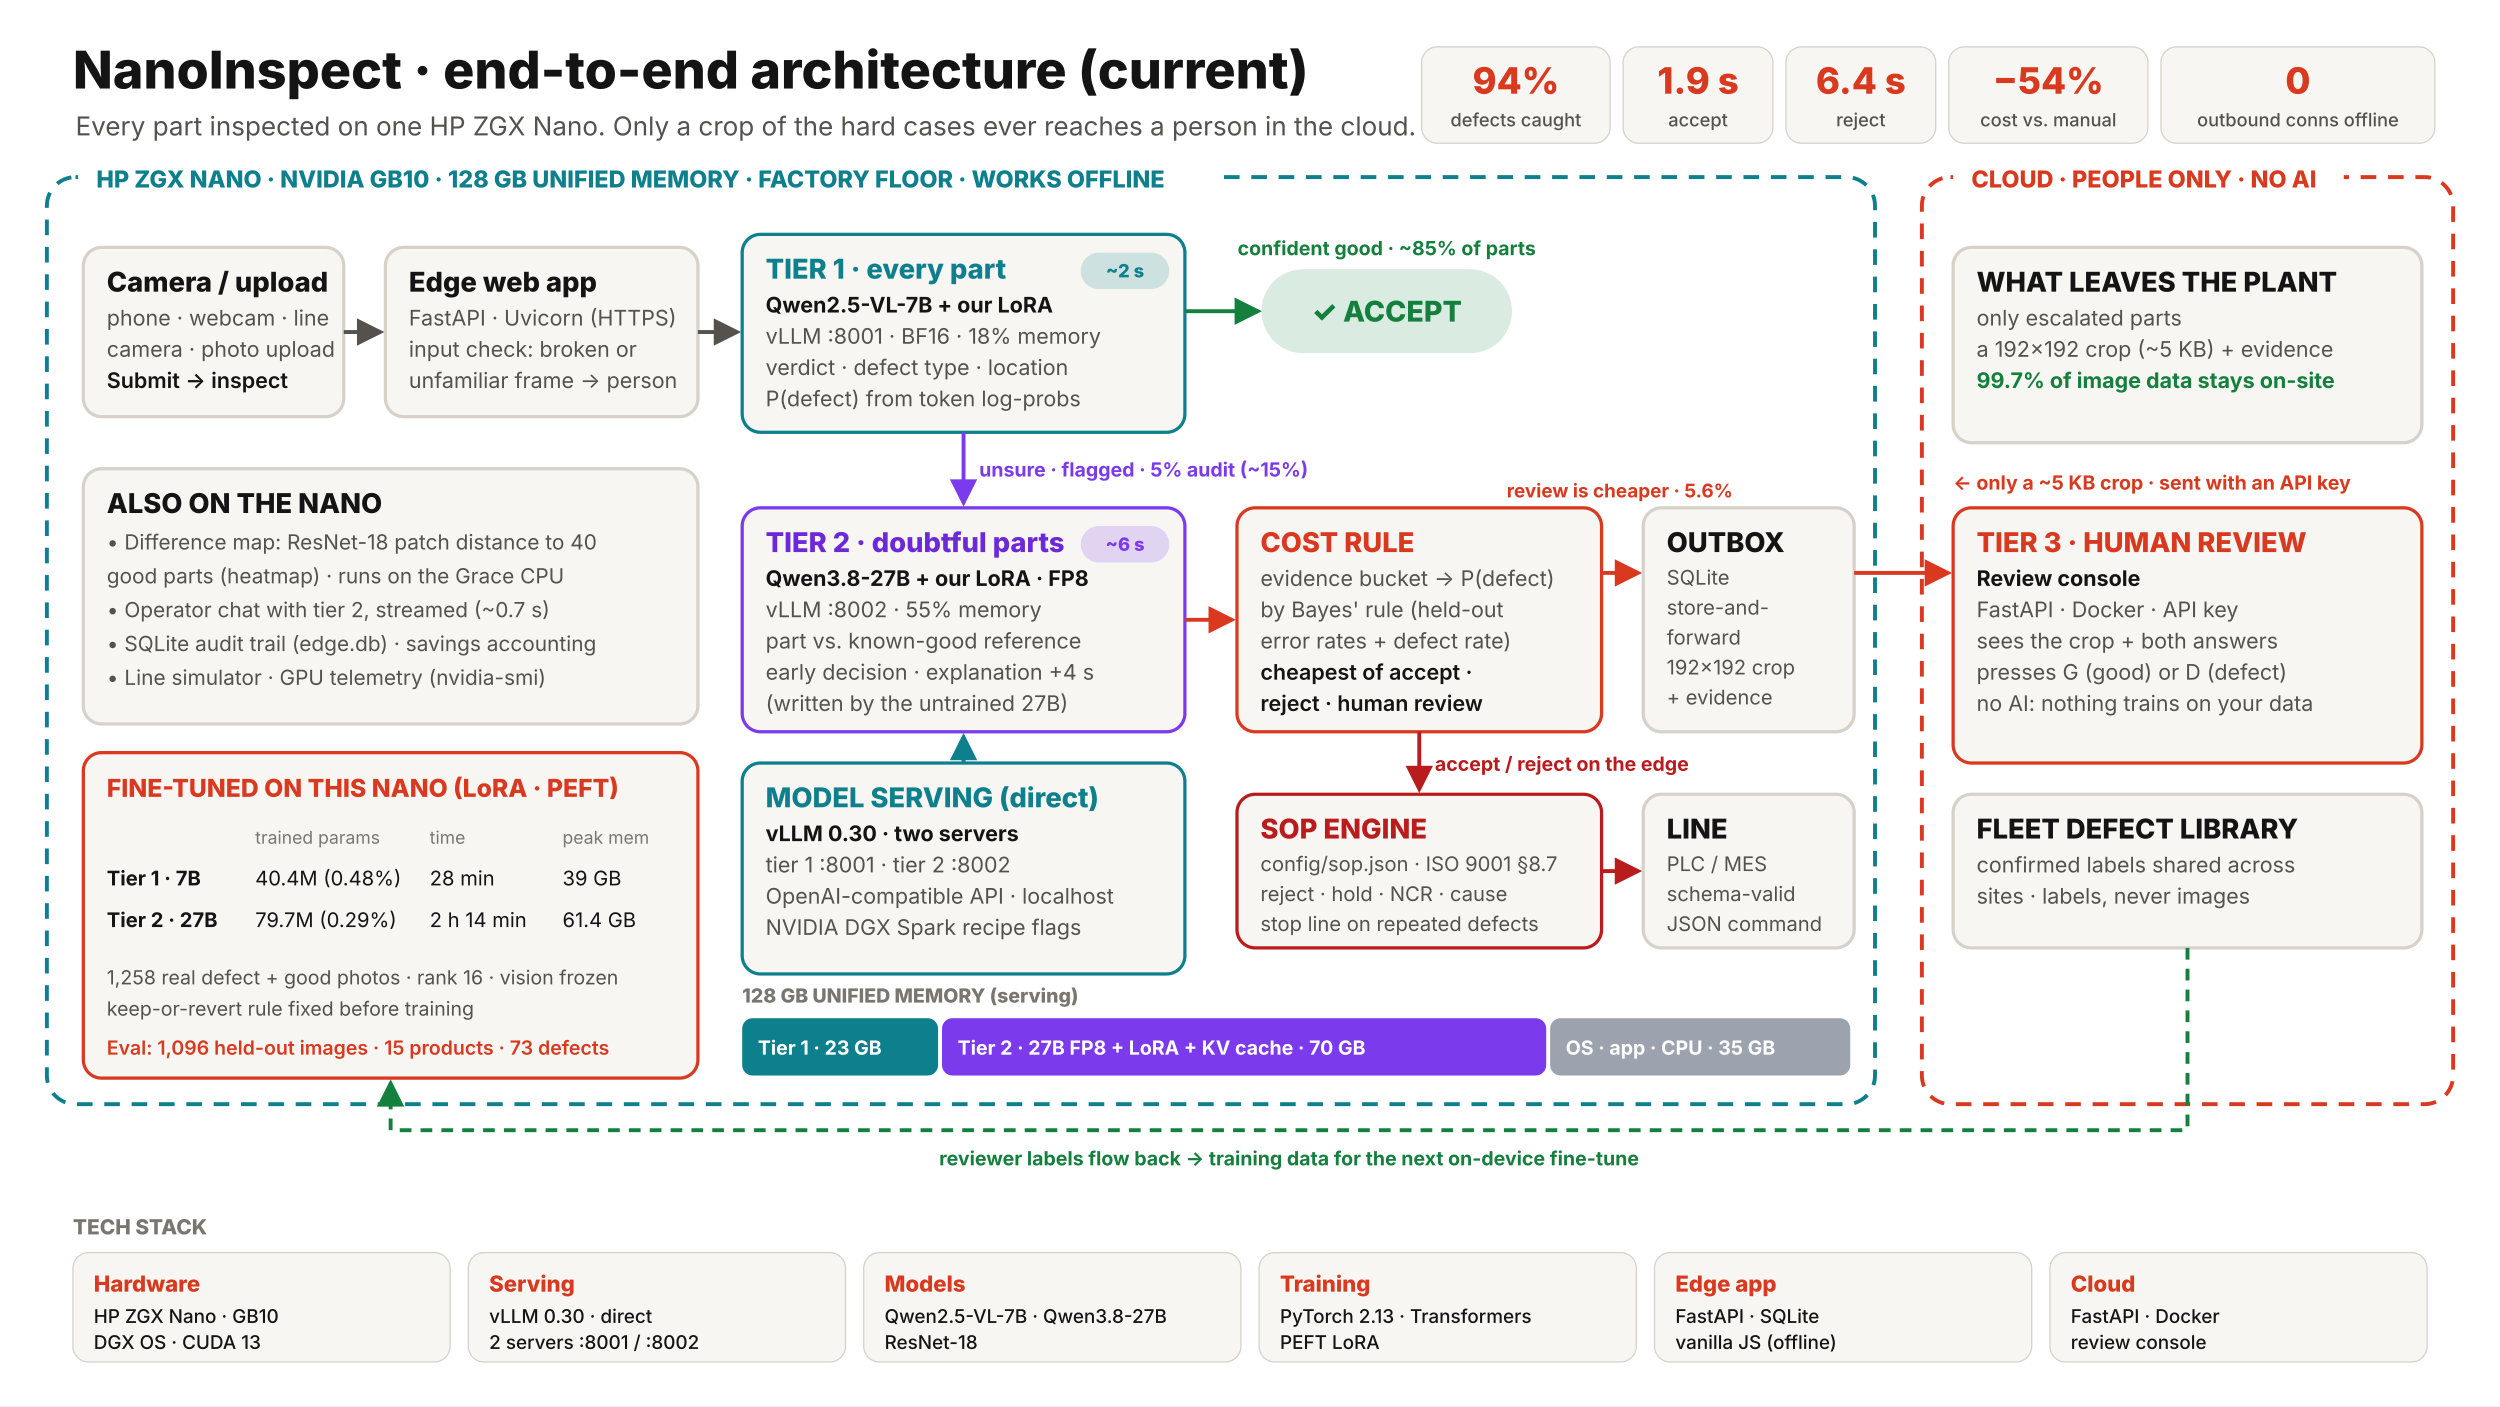
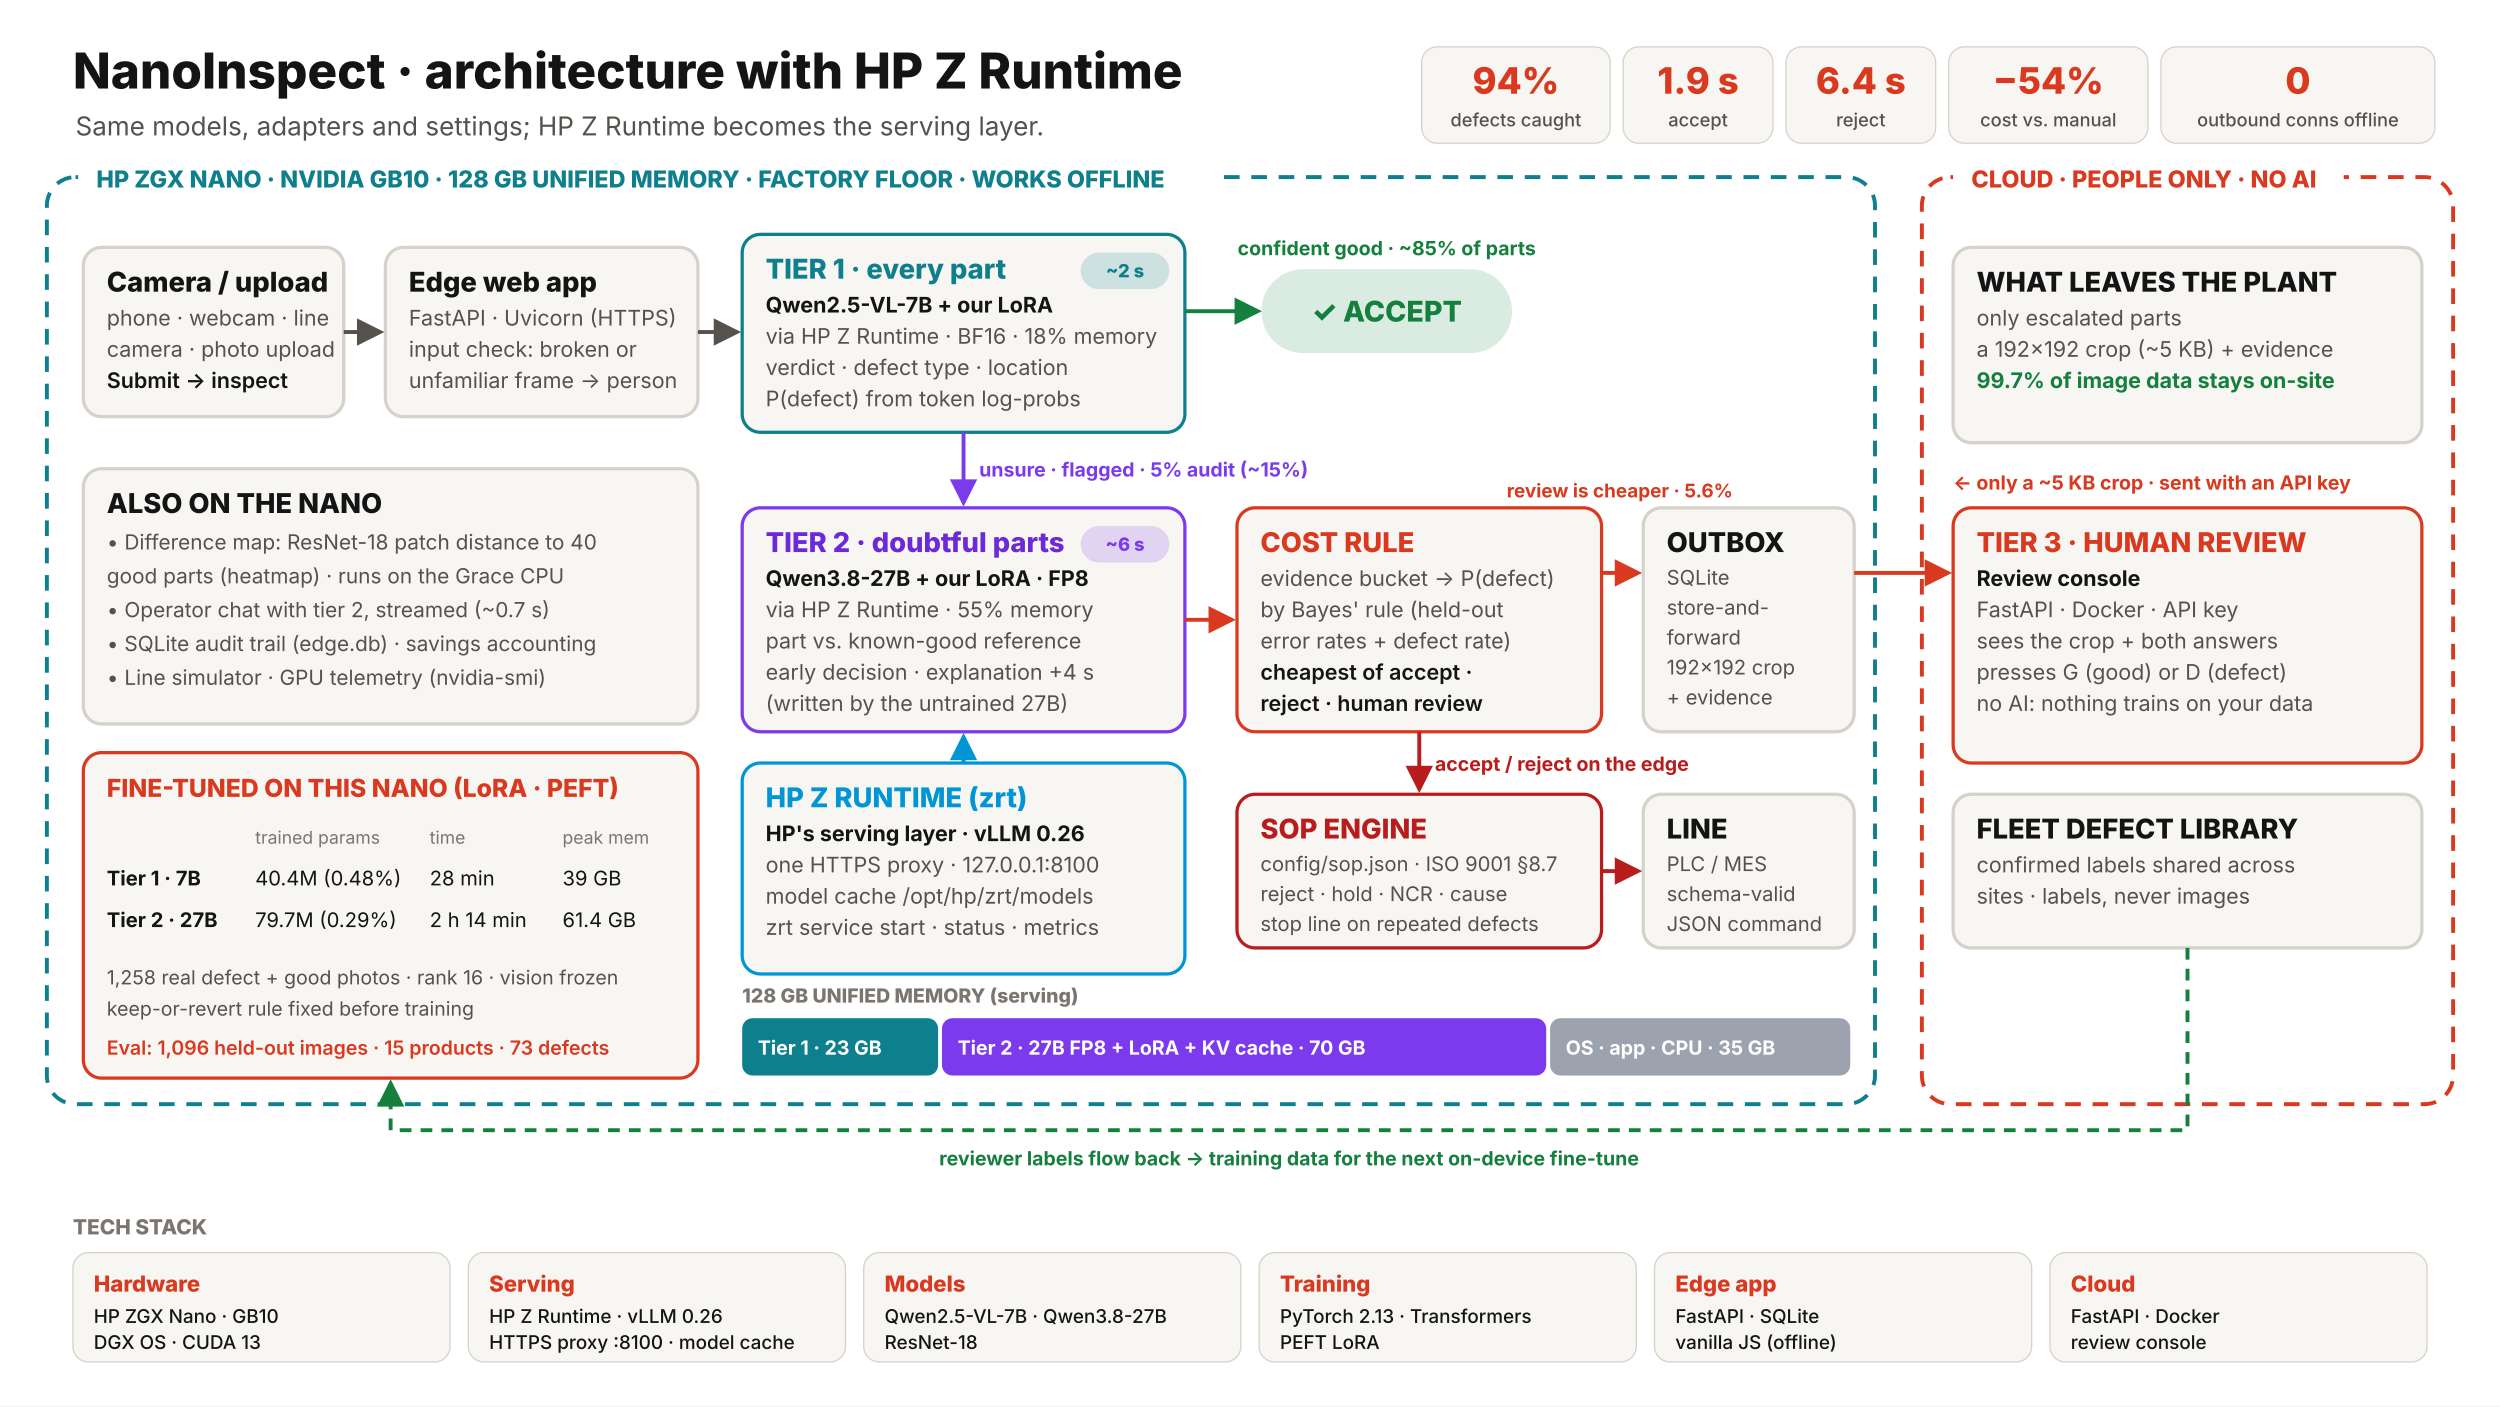
<svg xmlns="http://www.w3.org/2000/svg" viewBox="0 0 1920 1080" width="1920" height="1080">
  <defs>
    <marker id="m15803d" viewBox="0 0 10 10" refX="8.5" refY="5" markerWidth="7" markerHeight="7" orient="auto-start-reverse">
      <path d="M0,0 L10,5 L0,10 z" fill="#15803d" />
    </marker>
    <marker id="m0096d6" viewBox="0 0 10 10" refX="8.5" refY="5" markerWidth="7" markerHeight="7" orient="auto-start-reverse">
      <path d="M0,0 L10,5 L0,10 z" fill="#0096d6" />
    </marker>
    <marker id="m7c3aed" viewBox="0 0 10 10" refX="8.5" refY="5" markerWidth="7" markerHeight="7" orient="auto-start-reverse">
      <path d="M0,0 L10,5 L0,10 z" fill="#7c3aed" />
    </marker>
    <marker id="mb91c1c" viewBox="0 0 10 10" refX="8.5" refY="5" markerWidth="7" markerHeight="7" orient="auto-start-reverse">
      <path d="M0,0 L10,5 L0,10 z" fill="#b91c1c" />
    </marker>
    <marker id="md9391f" viewBox="0 0 10 10" refX="8.5" refY="5" markerWidth="7" markerHeight="7" orient="auto-start-reverse">
      <path d="M0,0 L10,5 L0,10 z" fill="#d9391f" />
    </marker>
    <marker id="m55524d" viewBox="0 0 10 10" refX="8.5" refY="5" markerWidth="7" markerHeight="7" orient="auto-start-reverse">
      <path d="M0,0 L10,5 L0,10 z" fill="#55524d" />
    </marker>
    <marker id="m141414" viewBox="0 0 10 10" refX="8.5" refY="5" markerWidth="7" markerHeight="7" orient="auto-start-reverse">
      <path d="M0,0 L10,5 L0,10 z" fill="#141414" />
    </marker>
    <marker id="m0e7f8c" viewBox="0 0 10 10" refX="8.5" refY="5" markerWidth="7" markerHeight="7" orient="auto-start-reverse">
      <path d="M0,0 L10,5 L0,10 z" fill="#0e7f8c" />
    </marker>
  </defs>
  <rect width="1920" height="1080" fill="#ffffff" />
-   <text x="56" y="68" font-size="40" font-weight="800" fill="#141414" text-anchor="start" font-family="Inter,Segoe UI,Helvetica,Arial,sans-serif">NanoInspect · end-to-end architecture (current)</text>
-   <text x="58" y="104" font-size="20" font-weight="400" fill="#55524d" text-anchor="start" font-family="Inter,Segoe UI,Helvetica,Arial,sans-serif">Every part inspected on one HP ZGX Nano. Only a crop of the hard cases ever reaches a person in the cloud.</text>
+   <text x="56" y="68" font-size="38" font-weight="800" fill="#141414" text-anchor="start" font-family="Inter,Segoe UI,Helvetica,Arial,sans-serif">NanoInspect · architecture with HP Z Runtime</text>
+   <text x="58" y="104" font-size="20" font-weight="400" fill="#55524d" text-anchor="start" font-family="Inter,Segoe UI,Helvetica,Arial,sans-serif">Same models, adapters and settings; HP Z Runtime becomes the serving layer.</text>
  <rect x="1659.6" y="36" width="210.4" height="74" rx="12" fill="#f7f6f3" stroke="#d6d2ca" />
  <text x="1764.8" y="72" font-size="28" font-weight="800" fill="#d9391f" text-anchor="middle" font-family="Inter,Segoe UI,Helvetica,Arial,sans-serif">0</text>
  <text x="1764.8" y="97" font-size="14" font-weight="500" fill="#55524d" text-anchor="middle" font-family="Inter,Segoe UI,Helvetica,Arial,sans-serif">outbound conns offline</text>
  <rect x="1496.6" y="36" width="153.0" height="74" rx="12" fill="#f7f6f3" stroke="#d6d2ca" />
  <text x="1573.1" y="72" font-size="28" font-weight="800" fill="#d9391f" text-anchor="middle" font-family="Inter,Segoe UI,Helvetica,Arial,sans-serif">−54%</text>
  <text x="1573.1" y="97" font-size="14" font-weight="500" fill="#55524d" text-anchor="middle" font-family="Inter,Segoe UI,Helvetica,Arial,sans-serif">cost vs. manual</text>
  <rect x="1371.6" y="36" width="115" height="74" rx="12" fill="#f7f6f3" stroke="#d6d2ca" />
  <text x="1429.1" y="72" font-size="28" font-weight="800" fill="#d9391f" text-anchor="middle" font-family="Inter,Segoe UI,Helvetica,Arial,sans-serif">6.4 s</text>
  <text x="1429.1" y="97" font-size="14" font-weight="500" fill="#55524d" text-anchor="middle" font-family="Inter,Segoe UI,Helvetica,Arial,sans-serif">reject</text>
  <rect x="1246.6" y="36" width="115" height="74" rx="12" fill="#f7f6f3" stroke="#d6d2ca" />
  <text x="1304.1" y="72" font-size="28" font-weight="800" fill="#d9391f" text-anchor="middle" font-family="Inter,Segoe UI,Helvetica,Arial,sans-serif">1.9 s</text>
  <text x="1304.1" y="97" font-size="14" font-weight="500" fill="#55524d" text-anchor="middle" font-family="Inter,Segoe UI,Helvetica,Arial,sans-serif">accept</text>
  <rect x="1091.8" y="36" width="144.8" height="74" rx="12" fill="#f7f6f3" stroke="#d6d2ca" />
  <text x="1164.2" y="72" font-size="28" font-weight="800" fill="#d9391f" text-anchor="middle" font-family="Inter,Segoe UI,Helvetica,Arial,sans-serif">94%</text>
  <text x="1164.2" y="97" font-size="14" font-weight="500" fill="#55524d" text-anchor="middle" font-family="Inter,Segoe UI,Helvetica,Arial,sans-serif">defects caught</text>
  <rect x="36" y="136" width="1404" height="712" rx="22" fill="none" stroke="#0e7f8c" stroke-width="3" stroke-dasharray="12 9" />
  <rect x="60" y="122" width="880" height="30" fill="#ffffff" />
  <text x="74" y="144" font-size="18" font-weight="800" fill="#0e7f8c" text-anchor="start" font-family="Inter,Segoe UI,Helvetica,Arial,sans-serif">HP ZGX NANO · NVIDIA GB10 · 128 GB UNIFIED MEMORY · FACTORY FLOOR · WORKS OFFLINE</text>
  <rect x="1476" y="136" width="408" height="712" rx="22" fill="none" stroke="#d9391f" stroke-width="3" stroke-dasharray="12 9" />
  <rect x="1500" y="122" width="300" height="30" fill="#ffffff" />
  <text x="1514" y="144" font-size="18" font-weight="800" fill="#d9391f" text-anchor="start" font-family="Inter,Segoe UI,Helvetica,Arial,sans-serif">CLOUD · PEOPLE ONLY · NO AI</text>
  <rect x="64" y="190" width="200" height="130" rx="14" fill="#f7f6f3" stroke="#d6d2ca" stroke-width="2.5" />
  <text x="82" y="224" font-size="21" font-weight="800" fill="#141414" text-anchor="start" font-family="Inter,Segoe UI,Helvetica,Arial,sans-serif">Camera / upload</text>
  <text x="82" y="250" font-size="16.5" font-weight="400" fill="#55524d" text-anchor="start" font-family="Inter,Segoe UI,Helvetica,Arial,sans-serif">phone · webcam · line</text>
  <text x="82" y="274" font-size="16.5" font-weight="400" fill="#55524d" text-anchor="start" font-family="Inter,Segoe UI,Helvetica,Arial,sans-serif">camera · photo upload</text>
  <text x="82" y="298" font-size="16.5" font-weight="600" fill="#141414" text-anchor="start" font-family="Inter,Segoe UI,Helvetica,Arial,sans-serif">Submit → inspect</text>
  <rect x="296" y="190" width="240" height="130" rx="14" fill="#f7f6f3" stroke="#d6d2ca" stroke-width="2.5" />
  <text x="314" y="224" font-size="21" font-weight="800" fill="#141414" text-anchor="start" font-family="Inter,Segoe UI,Helvetica,Arial,sans-serif">Edge web app</text>
  <text x="314" y="250" font-size="16.5" font-weight="400" fill="#55524d" text-anchor="start" font-family="Inter,Segoe UI,Helvetica,Arial,sans-serif">FastAPI · Uvicorn (HTTPS)</text>
  <text x="314" y="274" font-size="16.5" font-weight="400" fill="#55524d" text-anchor="start" font-family="Inter,Segoe UI,Helvetica,Arial,sans-serif">input check: broken or</text>
  <text x="314" y="298" font-size="16.5" font-weight="400" fill="#55524d" text-anchor="start" font-family="Inter,Segoe UI,Helvetica,Arial,sans-serif">unfamiliar frame → person</text>
  <rect x="570" y="180" width="340" height="152" rx="14" fill="#f7f6f3" stroke="#0e7f8c" stroke-width="2.5" />
  <text x="588" y="214" font-size="21" font-weight="800" fill="#0e7f8c" text-anchor="start" font-family="Inter,Segoe UI,Helvetica,Arial,sans-serif">TIER 1 · every part</text>
  <text x="588" y="240" font-size="16.5" font-weight="700" fill="#141414" text-anchor="start" font-family="Inter,Segoe UI,Helvetica,Arial,sans-serif">Qwen2.5-VL-7B + our LoRA</text>
-   <text x="588" y="264" font-size="16.5" font-weight="400" fill="#55524d" text-anchor="start" font-family="Inter,Segoe UI,Helvetica,Arial,sans-serif">vLLM :8001 · BF16 · 18% memory</text>
+   <text x="588" y="264" font-size="16.5" font-weight="400" fill="#55524d" text-anchor="start" font-family="Inter,Segoe UI,Helvetica,Arial,sans-serif">via HP Z Runtime · BF16 · 18% memory</text>
  <text x="588" y="288" font-size="16.5" font-weight="400" fill="#55524d" text-anchor="start" font-family="Inter,Segoe UI,Helvetica,Arial,sans-serif">verdict · defect type · location</text>
  <text x="588" y="312" font-size="16.5" font-weight="400" fill="#55524d" text-anchor="start" font-family="Inter,Segoe UI,Helvetica,Arial,sans-serif">P(defect) from token log-probs</text>
  <rect x="830" y="194" width="68" height="28" rx="14" fill="#0e7f8c" opacity="0.18" />
  <text x="864.0" y="213" font-size="14" font-weight="800" fill="#0e7f8c" text-anchor="middle" font-family="Inter,Segoe UI,Helvetica,Arial,sans-serif">~2 s</text>
  <rect x="970" y="208" width="190" height="62" rx="31" fill="#15803d" opacity="0.16" stroke="#15803d" stroke-width="2.5" />
  <text x="1065" y="247" font-size="22" font-weight="800" fill="#15803d" text-anchor="middle" font-family="Inter,Segoe UI,Helvetica,Arial,sans-serif">✓ ACCEPT</text>
  <path d="M264,255 L292,255" fill="none" stroke="#55524d" stroke-width="3" marker-end="url(#m55524d)" />
  <path d="M536,255 L566,255" fill="none" stroke="#55524d" stroke-width="3" marker-end="url(#m55524d)" />
  <path d="M910,239 L966,239" fill="none" stroke="#15803d" stroke-width="3" marker-end="url(#m15803d)" />
  <text x="1065" y="196" font-size="15" font-weight="700" fill="#15803d" text-anchor="middle" font-family="Inter,Segoe UI,Helvetica,Arial,sans-serif">confident good · ~85% of parts</text>
  <path d="M740,332 L740,386" fill="none" stroke="#7c3aed" stroke-width="3" marker-end="url(#m7c3aed)" />
  <text x="752" y="366" font-size="15" font-weight="700" fill="#7c3aed" text-anchor="start" font-family="Inter,Segoe UI,Helvetica,Arial,sans-serif">unsure · flagged · 5% audit (~15%)</text>
  <rect x="570" y="390" width="340" height="172" rx="14" fill="#f7f6f3" stroke="#7c3aed" stroke-width="2.5" />
  <text x="588" y="424" font-size="21" font-weight="800" fill="#6d28d9" text-anchor="start" font-family="Inter,Segoe UI,Helvetica,Arial,sans-serif">TIER 2 · doubtful parts</text>
  <text x="588" y="450" font-size="16.5" font-weight="700" fill="#141414" text-anchor="start" font-family="Inter,Segoe UI,Helvetica,Arial,sans-serif">Qwen3.8-27B + our LoRA · FP8</text>
-   <text x="588" y="474" font-size="16.5" font-weight="400" fill="#55524d" text-anchor="start" font-family="Inter,Segoe UI,Helvetica,Arial,sans-serif">vLLM :8002 · 55% memory</text>
+   <text x="588" y="474" font-size="16.5" font-weight="400" fill="#55524d" text-anchor="start" font-family="Inter,Segoe UI,Helvetica,Arial,sans-serif">via HP Z Runtime · 55% memory</text>
  <text x="588" y="498" font-size="16.5" font-weight="400" fill="#55524d" text-anchor="start" font-family="Inter,Segoe UI,Helvetica,Arial,sans-serif">part vs. known-good reference</text>
  <text x="588" y="522" font-size="16.5" font-weight="400" fill="#55524d" text-anchor="start" font-family="Inter,Segoe UI,Helvetica,Arial,sans-serif">early decision · explanation +4 s</text>
  <text x="588" y="546" font-size="16.5" font-weight="400" fill="#55524d" text-anchor="start" font-family="Inter,Segoe UI,Helvetica,Arial,sans-serif">(written by the untrained 27B)</text>
  <rect x="830" y="404" width="68" height="28" rx="14" fill="#7c3aed" opacity="0.18" />
  <text x="864.0" y="423" font-size="14" font-weight="800" fill="#7c3aed" text-anchor="middle" font-family="Inter,Segoe UI,Helvetica,Arial,sans-serif">~6 s</text>
  <rect x="950" y="390" width="280" height="172" rx="14" fill="#f7f6f3" stroke="#d9391f" stroke-width="2.5" />
  <text x="968" y="424" font-size="21" font-weight="800" fill="#d9391f" text-anchor="start" font-family="Inter,Segoe UI,Helvetica,Arial,sans-serif">COST RULE</text>
  <text x="968" y="450" font-size="16.5" font-weight="400" fill="#55524d" text-anchor="start" font-family="Inter,Segoe UI,Helvetica,Arial,sans-serif">evidence bucket → P(defect)</text>
  <text x="968" y="474" font-size="16.5" font-weight="400" fill="#55524d" text-anchor="start" font-family="Inter,Segoe UI,Helvetica,Arial,sans-serif">by Bayes' rule (held-out</text>
  <text x="968" y="498" font-size="16.5" font-weight="400" fill="#55524d" text-anchor="start" font-family="Inter,Segoe UI,Helvetica,Arial,sans-serif">error rates + defect rate)</text>
  <text x="968" y="522" font-size="16.5" font-weight="600" fill="#141414" text-anchor="start" font-family="Inter,Segoe UI,Helvetica,Arial,sans-serif">cheapest of accept ·</text>
  <text x="968" y="546" font-size="16.5" font-weight="600" fill="#141414" text-anchor="start" font-family="Inter,Segoe UI,Helvetica,Arial,sans-serif">reject · human review</text>
  <path d="M910,476 L946,476" fill="none" stroke="#d9391f" stroke-width="3" marker-end="url(#md9391f)" />
  <rect x="1262" y="390" width="162" height="172" rx="14" fill="#f7f6f3" stroke="#d6d2ca" stroke-width="2.5" />
  <text x="1280" y="424" font-size="21" font-weight="800" fill="#141414" text-anchor="start" font-family="Inter,Segoe UI,Helvetica,Arial,sans-serif">OUTBOX</text>
  <text x="1280" y="449" font-size="15.5" font-weight="400" fill="#55524d" text-anchor="start" font-family="Inter,Segoe UI,Helvetica,Arial,sans-serif">SQLite</text>
  <text x="1280" y="472" font-size="15.5" font-weight="400" fill="#55524d" text-anchor="start" font-family="Inter,Segoe UI,Helvetica,Arial,sans-serif">store-and-</text>
  <text x="1280" y="495" font-size="15.5" font-weight="400" fill="#55524d" text-anchor="start" font-family="Inter,Segoe UI,Helvetica,Arial,sans-serif">forward</text>
  <text x="1280" y="518" font-size="15.5" font-weight="400" fill="#55524d" text-anchor="start" font-family="Inter,Segoe UI,Helvetica,Arial,sans-serif">192×192 crop</text>
  <text x="1280" y="541" font-size="15.5" font-weight="400" fill="#55524d" text-anchor="start" font-family="Inter,Segoe UI,Helvetica,Arial,sans-serif">+ evidence</text>
  <path d="M1230,440 L1258,440" fill="none" stroke="#d9391f" stroke-width="3" marker-end="url(#md9391f)" />
  <text x="1244" y="382" font-size="14.5" font-weight="700" fill="#d9391f" text-anchor="middle" font-family="Inter,Segoe UI,Helvetica,Arial,sans-serif">review is cheaper · 5.6%</text>
  <path d="M1090,562 L1090,606" fill="none" stroke="#b91c1c" stroke-width="3" marker-end="url(#mb91c1c)" />
  <text x="1102" y="592" font-size="15" font-weight="700" fill="#b91c1c" text-anchor="start" font-family="Inter,Segoe UI,Helvetica,Arial,sans-serif">accept / reject on the edge</text>
  <rect x="950" y="610" width="280" height="118" rx="14" fill="#f7f6f3" stroke="#b91c1c" stroke-width="2.5" />
  <text x="968" y="644" font-size="21" font-weight="800" fill="#b91c1c" text-anchor="start" font-family="Inter,Segoe UI,Helvetica,Arial,sans-serif">SOP ENGINE</text>
  <text x="968" y="669" font-size="15.5" font-weight="400" fill="#55524d" text-anchor="start" font-family="Inter,Segoe UI,Helvetica,Arial,sans-serif">config/sop.json · ISO 9001 §8.7</text>
  <text x="968" y="692" font-size="15.5" font-weight="400" fill="#55524d" text-anchor="start" font-family="Inter,Segoe UI,Helvetica,Arial,sans-serif">reject · hold · NCR · cause</text>
  <text x="968" y="715" font-size="15.5" font-weight="400" fill="#55524d" text-anchor="start" font-family="Inter,Segoe UI,Helvetica,Arial,sans-serif">stop line on repeated defects</text>
  <rect x="1262" y="610" width="162" height="118" rx="14" fill="#f7f6f3" stroke="#d6d2ca" stroke-width="2.5" />
  <text x="1280" y="644" font-size="21" font-weight="800" fill="#141414" text-anchor="start" font-family="Inter,Segoe UI,Helvetica,Arial,sans-serif">LINE</text>
  <text x="1280" y="669" font-size="15.5" font-weight="400" fill="#55524d" text-anchor="start" font-family="Inter,Segoe UI,Helvetica,Arial,sans-serif">PLC / MES</text>
  <text x="1280" y="692" font-size="15.5" font-weight="400" fill="#55524d" text-anchor="start" font-family="Inter,Segoe UI,Helvetica,Arial,sans-serif">schema-valid</text>
  <text x="1280" y="715" font-size="15.5" font-weight="400" fill="#55524d" text-anchor="start" font-family="Inter,Segoe UI,Helvetica,Arial,sans-serif">JSON command</text>
  <path d="M1230,669 L1258,669" fill="none" stroke="#b91c1c" stroke-width="3" marker-end="url(#mb91c1c)" />
-   <rect x="570" y="586" width="340" height="162" rx="14" fill="#f7f6f3" stroke="#0e7f8c" stroke-width="2.5" />
-   <text x="588" y="620" font-size="21" font-weight="800" fill="#0e7f8c" text-anchor="start" font-family="Inter,Segoe UI,Helvetica,Arial,sans-serif">MODEL SERVING (direct)</text>
-   <text x="588" y="646" font-size="16.5" font-weight="700" fill="#141414" text-anchor="start" font-family="Inter,Segoe UI,Helvetica,Arial,sans-serif">vLLM 0.30 · two servers</text>
-   <text x="588" y="670" font-size="16.5" font-weight="400" fill="#55524d" text-anchor="start" font-family="Inter,Segoe UI,Helvetica,Arial,sans-serif">tier 1 :8001 · tier 2 :8002</text>
-   <text x="588" y="694" font-size="16.5" font-weight="400" fill="#55524d" text-anchor="start" font-family="Inter,Segoe UI,Helvetica,Arial,sans-serif">OpenAI-compatible API · localhost</text>
-   <text x="588" y="718" font-size="16.5" font-weight="400" fill="#55524d" text-anchor="start" font-family="Inter,Segoe UI,Helvetica,Arial,sans-serif">NVIDIA DGX Spark recipe flags</text>
-   <path d="M740,586 L740,566" fill="none" stroke="#0e7f8c" stroke-width="3" marker-end="url(#m0e7f8c)" />
+   <rect x="570" y="586" width="340" height="162" rx="14" fill="#f7f6f3" stroke="#0096d6" stroke-width="2.5" />
+   <text x="588" y="620" font-size="21" font-weight="800" fill="#0096d6" text-anchor="start" font-family="Inter,Segoe UI,Helvetica,Arial,sans-serif">HP Z RUNTIME (zrt)</text>
+   <text x="588" y="646" font-size="16.5" font-weight="700" fill="#141414" text-anchor="start" font-family="Inter,Segoe UI,Helvetica,Arial,sans-serif">HP's serving layer · vLLM 0.26</text>
+   <text x="588" y="670" font-size="16.5" font-weight="400" fill="#55524d" text-anchor="start" font-family="Inter,Segoe UI,Helvetica,Arial,sans-serif">one HTTPS proxy · 127.0.0.1:8100</text>
+   <text x="588" y="694" font-size="16.5" font-weight="400" fill="#55524d" text-anchor="start" font-family="Inter,Segoe UI,Helvetica,Arial,sans-serif">model cache /opt/hp/zrt/models</text>
+   <text x="588" y="718" font-size="16.5" font-weight="400" fill="#55524d" text-anchor="start" font-family="Inter,Segoe UI,Helvetica,Arial,sans-serif">zrt service start · status · metrics</text>
+   <path d="M740,586 L740,566" fill="none" stroke="#0096d6" stroke-width="3" marker-end="url(#m0096d6)" />
  <rect x="64" y="360" width="472" height="196" rx="14" fill="#f7f6f3" stroke="#d6d2ca" stroke-width="2.5" />
  <text x="82" y="394" font-size="21" font-weight="800" fill="#141414" text-anchor="start" font-family="Inter,Segoe UI,Helvetica,Arial,sans-serif">ALSO ON THE NANO</text>
  <text x="82" y="422" font-size="16" font-weight="400" fill="#55524d" text-anchor="start" font-family="Inter,Segoe UI,Helvetica,Arial,sans-serif">• Difference map: ResNet-18 patch distance to 40</text>
  <text x="82" y="448" font-size="16" font-weight="400" fill="#55524d" text-anchor="start" font-family="Inter,Segoe UI,Helvetica,Arial,sans-serif">   good parts (heatmap) · runs on the Grace CPU</text>
  <text x="82" y="474" font-size="16" font-weight="400" fill="#55524d" text-anchor="start" font-family="Inter,Segoe UI,Helvetica,Arial,sans-serif">• Operator chat with tier 2, streamed (~0.7 s)</text>
  <text x="82" y="500" font-size="16" font-weight="400" fill="#55524d" text-anchor="start" font-family="Inter,Segoe UI,Helvetica,Arial,sans-serif">• SQLite audit trail (edge.db) · savings accounting</text>
  <text x="82" y="526" font-size="16" font-weight="400" fill="#55524d" text-anchor="start" font-family="Inter,Segoe UI,Helvetica,Arial,sans-serif">• Line simulator · GPU telemetry (nvidia-smi)</text>
  <rect x="64" y="578" width="472" height="250" rx="14" fill="#f7f6f3" stroke="#d9391f" stroke-width="2.5" />
  <text x="82" y="612" font-size="19" font-weight="800" fill="#d9391f" text-anchor="start" font-family="Inter,Segoe UI,Helvetica,Arial,sans-serif">FINE-TUNED ON THIS NANO (LoRA · PEFT)</text>
  <text x="82" y="648" font-size="13.5" font-weight="400" fill="#7a766f" text-anchor="start" font-family="Inter,Segoe UI,Helvetica,Arial,sans-serif" />
  <text x="196" y="648" font-size="13.5" font-weight="400" fill="#7a766f" text-anchor="start" font-family="Inter,Segoe UI,Helvetica,Arial,sans-serif">trained params</text>
  <text x="330" y="648" font-size="13.5" font-weight="400" fill="#7a766f" text-anchor="start" font-family="Inter,Segoe UI,Helvetica,Arial,sans-serif">time</text>
  <text x="432" y="648" font-size="13.5" font-weight="400" fill="#7a766f" text-anchor="start" font-family="Inter,Segoe UI,Helvetica,Arial,sans-serif">peak mem</text>
  <text x="82" y="680" font-size="15.5" font-weight="700" fill="#141414" text-anchor="start" font-family="Inter,Segoe UI,Helvetica,Arial,sans-serif">Tier 1 · 7B</text>
  <text x="196" y="680" font-size="15.5" font-weight="400" fill="#141414" text-anchor="start" font-family="Inter,Segoe UI,Helvetica,Arial,sans-serif">40.4M (0.48%)</text>
  <text x="330" y="680" font-size="15.5" font-weight="400" fill="#141414" text-anchor="start" font-family="Inter,Segoe UI,Helvetica,Arial,sans-serif">28 min</text>
  <text x="432" y="680" font-size="15.5" font-weight="400" fill="#141414" text-anchor="start" font-family="Inter,Segoe UI,Helvetica,Arial,sans-serif">39 GB</text>
  <text x="82" y="712" font-size="15.5" font-weight="700" fill="#141414" text-anchor="start" font-family="Inter,Segoe UI,Helvetica,Arial,sans-serif">Tier 2 · 27B</text>
  <text x="196" y="712" font-size="15.5" font-weight="400" fill="#141414" text-anchor="start" font-family="Inter,Segoe UI,Helvetica,Arial,sans-serif">79.7M (0.29%)</text>
  <text x="330" y="712" font-size="15.5" font-weight="400" fill="#141414" text-anchor="start" font-family="Inter,Segoe UI,Helvetica,Arial,sans-serif">2 h 14 min</text>
  <text x="432" y="712" font-size="15.5" font-weight="400" fill="#141414" text-anchor="start" font-family="Inter,Segoe UI,Helvetica,Arial,sans-serif">61.4 GB</text>
  <text x="82" y="756" font-size="15" font-weight="400" fill="#55524d" text-anchor="start" font-family="Inter,Segoe UI,Helvetica,Arial,sans-serif">1,258 real defect + good photos · rank 16 · vision frozen</text>
  <text x="82" y="780" font-size="15" font-weight="400" fill="#55524d" text-anchor="start" font-family="Inter,Segoe UI,Helvetica,Arial,sans-serif">keep-or-revert rule fixed before training</text>
  <text x="82" y="810" font-size="15" font-weight="600" fill="#d9391f" text-anchor="start" font-family="Inter,Segoe UI,Helvetica,Arial,sans-serif">Eval: 1,096 held-out images · 15 products · 73 defects</text>
  <text x="570" y="770" font-size="15" font-weight="800" fill="#7a766f" text-anchor="start" font-family="Inter,Segoe UI,Helvetica,Arial,sans-serif">128 GB UNIFIED MEMORY (serving)</text>
  <rect x="570" y="782" width="150.453" height="44" rx="8" fill="#0e7f8c" />
  <text x="582" y="810" font-size="15" font-weight="700" fill="#ffffff" text-anchor="start" font-family="Inter,Segoe UI,Helvetica,Arial,sans-serif">Tier 1 · 23 GB</text>
  <rect x="723.453" y="782" width="464.031" height="44" rx="8" fill="#7c3aed" />
  <text x="735.453" y="810" font-size="15" font-weight="700" fill="#ffffff" text-anchor="start" font-family="Inter,Segoe UI,Helvetica,Arial,sans-serif">Tier 2 · 27B FP8 + LoRA + KV cache · 70 GB</text>
  <rect x="1190.484" y="782" width="230.516" height="44" rx="8" fill="#9ca3af" />
  <text x="1202.484" y="810" font-size="15" font-weight="700" fill="#ffffff" text-anchor="start" font-family="Inter,Segoe UI,Helvetica,Arial,sans-serif">OS · app · CPU · 35 GB</text>
  <rect x="1500" y="190" width="360" height="150" rx="14" fill="#f7f6f3" stroke="#d6d2ca" stroke-width="2.5" />
  <text x="1518" y="224" font-size="21" font-weight="800" fill="#141414" text-anchor="start" font-family="Inter,Segoe UI,Helvetica,Arial,sans-serif">WHAT LEAVES THE PLANT</text>
  <text x="1518" y="250" font-size="16.5" font-weight="400" fill="#55524d" text-anchor="start" font-family="Inter,Segoe UI,Helvetica,Arial,sans-serif">only escalated parts</text>
  <text x="1518" y="274" font-size="16.5" font-weight="400" fill="#55524d" text-anchor="start" font-family="Inter,Segoe UI,Helvetica,Arial,sans-serif">a 192×192 crop (~5 KB) + evidence</text>
  <text x="1518" y="298" font-size="16.5" font-weight="700" fill="#15803d" text-anchor="start" font-family="Inter,Segoe UI,Helvetica,Arial,sans-serif">99.7% of image data stays on-site</text>
  <rect x="1500" y="390" width="360" height="196" rx="14" fill="#f7f6f3" stroke="#d9391f" stroke-width="2.5" />
  <text x="1518" y="424" font-size="21" font-weight="800" fill="#d9391f" text-anchor="start" font-family="Inter,Segoe UI,Helvetica,Arial,sans-serif">TIER 3 · HUMAN REVIEW</text>
  <text x="1518" y="450" font-size="16.5" font-weight="700" fill="#141414" text-anchor="start" font-family="Inter,Segoe UI,Helvetica,Arial,sans-serif">Review console</text>
  <text x="1518" y="474" font-size="16.5" font-weight="400" fill="#55524d" text-anchor="start" font-family="Inter,Segoe UI,Helvetica,Arial,sans-serif">FastAPI · Docker · API key</text>
  <text x="1518" y="498" font-size="16.5" font-weight="400" fill="#55524d" text-anchor="start" font-family="Inter,Segoe UI,Helvetica,Arial,sans-serif">sees the crop + both answers</text>
  <text x="1518" y="522" font-size="16.5" font-weight="400" fill="#55524d" text-anchor="start" font-family="Inter,Segoe UI,Helvetica,Arial,sans-serif">presses G (good) or D (defect)</text>
  <text x="1518" y="546" font-size="16.5" font-weight="400" fill="#55524d" text-anchor="start" font-family="Inter,Segoe UI,Helvetica,Arial,sans-serif">no AI: nothing trains on your data</text>
  <rect x="1500" y="610" width="360" height="118" rx="14" fill="#f7f6f3" stroke="#d6d2ca" stroke-width="2.5" />
  <text x="1518" y="644" font-size="21" font-weight="800" fill="#141414" text-anchor="start" font-family="Inter,Segoe UI,Helvetica,Arial,sans-serif">FLEET DEFECT LIBRARY</text>
  <text x="1518" y="670" font-size="16.5" font-weight="400" fill="#55524d" text-anchor="start" font-family="Inter,Segoe UI,Helvetica,Arial,sans-serif">confirmed labels shared across</text>
  <text x="1518" y="694" font-size="16.5" font-weight="400" fill="#55524d" text-anchor="start" font-family="Inter,Segoe UI,Helvetica,Arial,sans-serif">sites · labels, never images</text>
  <path d="M1424,440 L1496,440" fill="none" stroke="#d9391f" stroke-width="3" marker-end="url(#md9391f)" />
  <text x="1500" y="376" font-size="15" font-weight="700" fill="#d9391f" text-anchor="start" font-family="Inter,Segoe UI,Helvetica,Arial,sans-serif">← only a ~5 KB crop · sent with an API key</text>
  <path d="M1680,728 L1680,868 L300,868 L300,832" fill="none" stroke="#15803d" stroke-width="3" stroke-dasharray="9 7" marker-end="url(#m15803d)" />
  <text x="990" y="895" font-size="15" font-weight="700" fill="#15803d" text-anchor="middle" font-family="Inter,Segoe UI,Helvetica,Arial,sans-serif">reviewer labels flow back → training data for the next on-device fine-tune</text>
  <text x="56" y="948" font-size="16" font-weight="800" fill="#7a766f" text-anchor="start" font-family="Inter,Segoe UI,Helvetica,Arial,sans-serif">TECH STACK</text>
  <rect x="56.0" y="962" width="289.667" height="84" rx="12" fill="#f7f6f3" stroke="#d6d2ca" />
  <text x="72.0" y="992" font-size="17" font-weight="800" fill="#d9391f" text-anchor="start" font-family="Inter,Segoe UI,Helvetica,Arial,sans-serif">Hardware</text>
  <text x="72.0" y="1016" font-size="14.5" font-weight="500" fill="#141414" text-anchor="start" font-family="Inter,Segoe UI,Helvetica,Arial,sans-serif">HP ZGX Nano · GB10</text>
  <text x="72.0" y="1036" font-size="14.5" font-weight="500" fill="#141414" text-anchor="start" font-family="Inter,Segoe UI,Helvetica,Arial,sans-serif">DGX OS · CUDA 13</text>
  <rect x="359.667" y="962" width="289.667" height="84" rx="12" fill="#f7f6f3" stroke="#d6d2ca" />
  <text x="375.667" y="992" font-size="17" font-weight="800" fill="#d9391f" text-anchor="start" font-family="Inter,Segoe UI,Helvetica,Arial,sans-serif">Serving</text>
-   <text x="375.667" y="1016" font-size="14.5" font-weight="500" fill="#141414" text-anchor="start" font-family="Inter,Segoe UI,Helvetica,Arial,sans-serif">vLLM 0.30 · direct</text>
-   <text x="375.667" y="1036" font-size="14.5" font-weight="500" fill="#141414" text-anchor="start" font-family="Inter,Segoe UI,Helvetica,Arial,sans-serif">2 servers :8001 / :8002</text>
+   <text x="375.667" y="1016" font-size="14.5" font-weight="500" fill="#141414" text-anchor="start" font-family="Inter,Segoe UI,Helvetica,Arial,sans-serif">HP Z Runtime · vLLM 0.26</text>
+   <text x="375.667" y="1036" font-size="14.5" font-weight="500" fill="#141414" text-anchor="start" font-family="Inter,Segoe UI,Helvetica,Arial,sans-serif">HTTPS proxy :8100 · model cache</text>
  <rect x="663.333" y="962" width="289.667" height="84" rx="12" fill="#f7f6f3" stroke="#d6d2ca" />
  <text x="679.333" y="992" font-size="17" font-weight="800" fill="#d9391f" text-anchor="start" font-family="Inter,Segoe UI,Helvetica,Arial,sans-serif">Models</text>
  <text x="679.333" y="1016" font-size="14.5" font-weight="500" fill="#141414" text-anchor="start" font-family="Inter,Segoe UI,Helvetica,Arial,sans-serif">Qwen2.5-VL-7B · Qwen3.8-27B</text>
  <text x="679.333" y="1036" font-size="14.5" font-weight="500" fill="#141414" text-anchor="start" font-family="Inter,Segoe UI,Helvetica,Arial,sans-serif">ResNet-18</text>
  <rect x="967.0" y="962" width="289.667" height="84" rx="12" fill="#f7f6f3" stroke="#d6d2ca" />
  <text x="983.0" y="992" font-size="17" font-weight="800" fill="#d9391f" text-anchor="start" font-family="Inter,Segoe UI,Helvetica,Arial,sans-serif">Training</text>
  <text x="983.0" y="1016" font-size="14.5" font-weight="500" fill="#141414" text-anchor="start" font-family="Inter,Segoe UI,Helvetica,Arial,sans-serif">PyTorch 2.13 · Transformers</text>
  <text x="983.0" y="1036" font-size="14.5" font-weight="500" fill="#141414" text-anchor="start" font-family="Inter,Segoe UI,Helvetica,Arial,sans-serif">PEFT LoRA</text>
  <rect x="1270.667" y="962" width="289.667" height="84" rx="12" fill="#f7f6f3" stroke="#d6d2ca" />
  <text x="1286.667" y="992" font-size="17" font-weight="800" fill="#d9391f" text-anchor="start" font-family="Inter,Segoe UI,Helvetica,Arial,sans-serif">Edge app</text>
  <text x="1286.667" y="1016" font-size="14.5" font-weight="500" fill="#141414" text-anchor="start" font-family="Inter,Segoe UI,Helvetica,Arial,sans-serif">FastAPI · SQLite</text>
  <text x="1286.667" y="1036" font-size="14.5" font-weight="500" fill="#141414" text-anchor="start" font-family="Inter,Segoe UI,Helvetica,Arial,sans-serif">vanilla JS (offline)</text>
  <rect x="1574.333" y="962" width="289.667" height="84" rx="12" fill="#f7f6f3" stroke="#d6d2ca" />
  <text x="1590.333" y="992" font-size="17" font-weight="800" fill="#d9391f" text-anchor="start" font-family="Inter,Segoe UI,Helvetica,Arial,sans-serif">Cloud</text>
  <text x="1590.333" y="1016" font-size="14.5" font-weight="500" fill="#141414" text-anchor="start" font-family="Inter,Segoe UI,Helvetica,Arial,sans-serif">FastAPI · Docker</text>
  <text x="1590.333" y="1036" font-size="14.5" font-weight="500" fill="#141414" text-anchor="start" font-family="Inter,Segoe UI,Helvetica,Arial,sans-serif">review console</text>
</svg>
